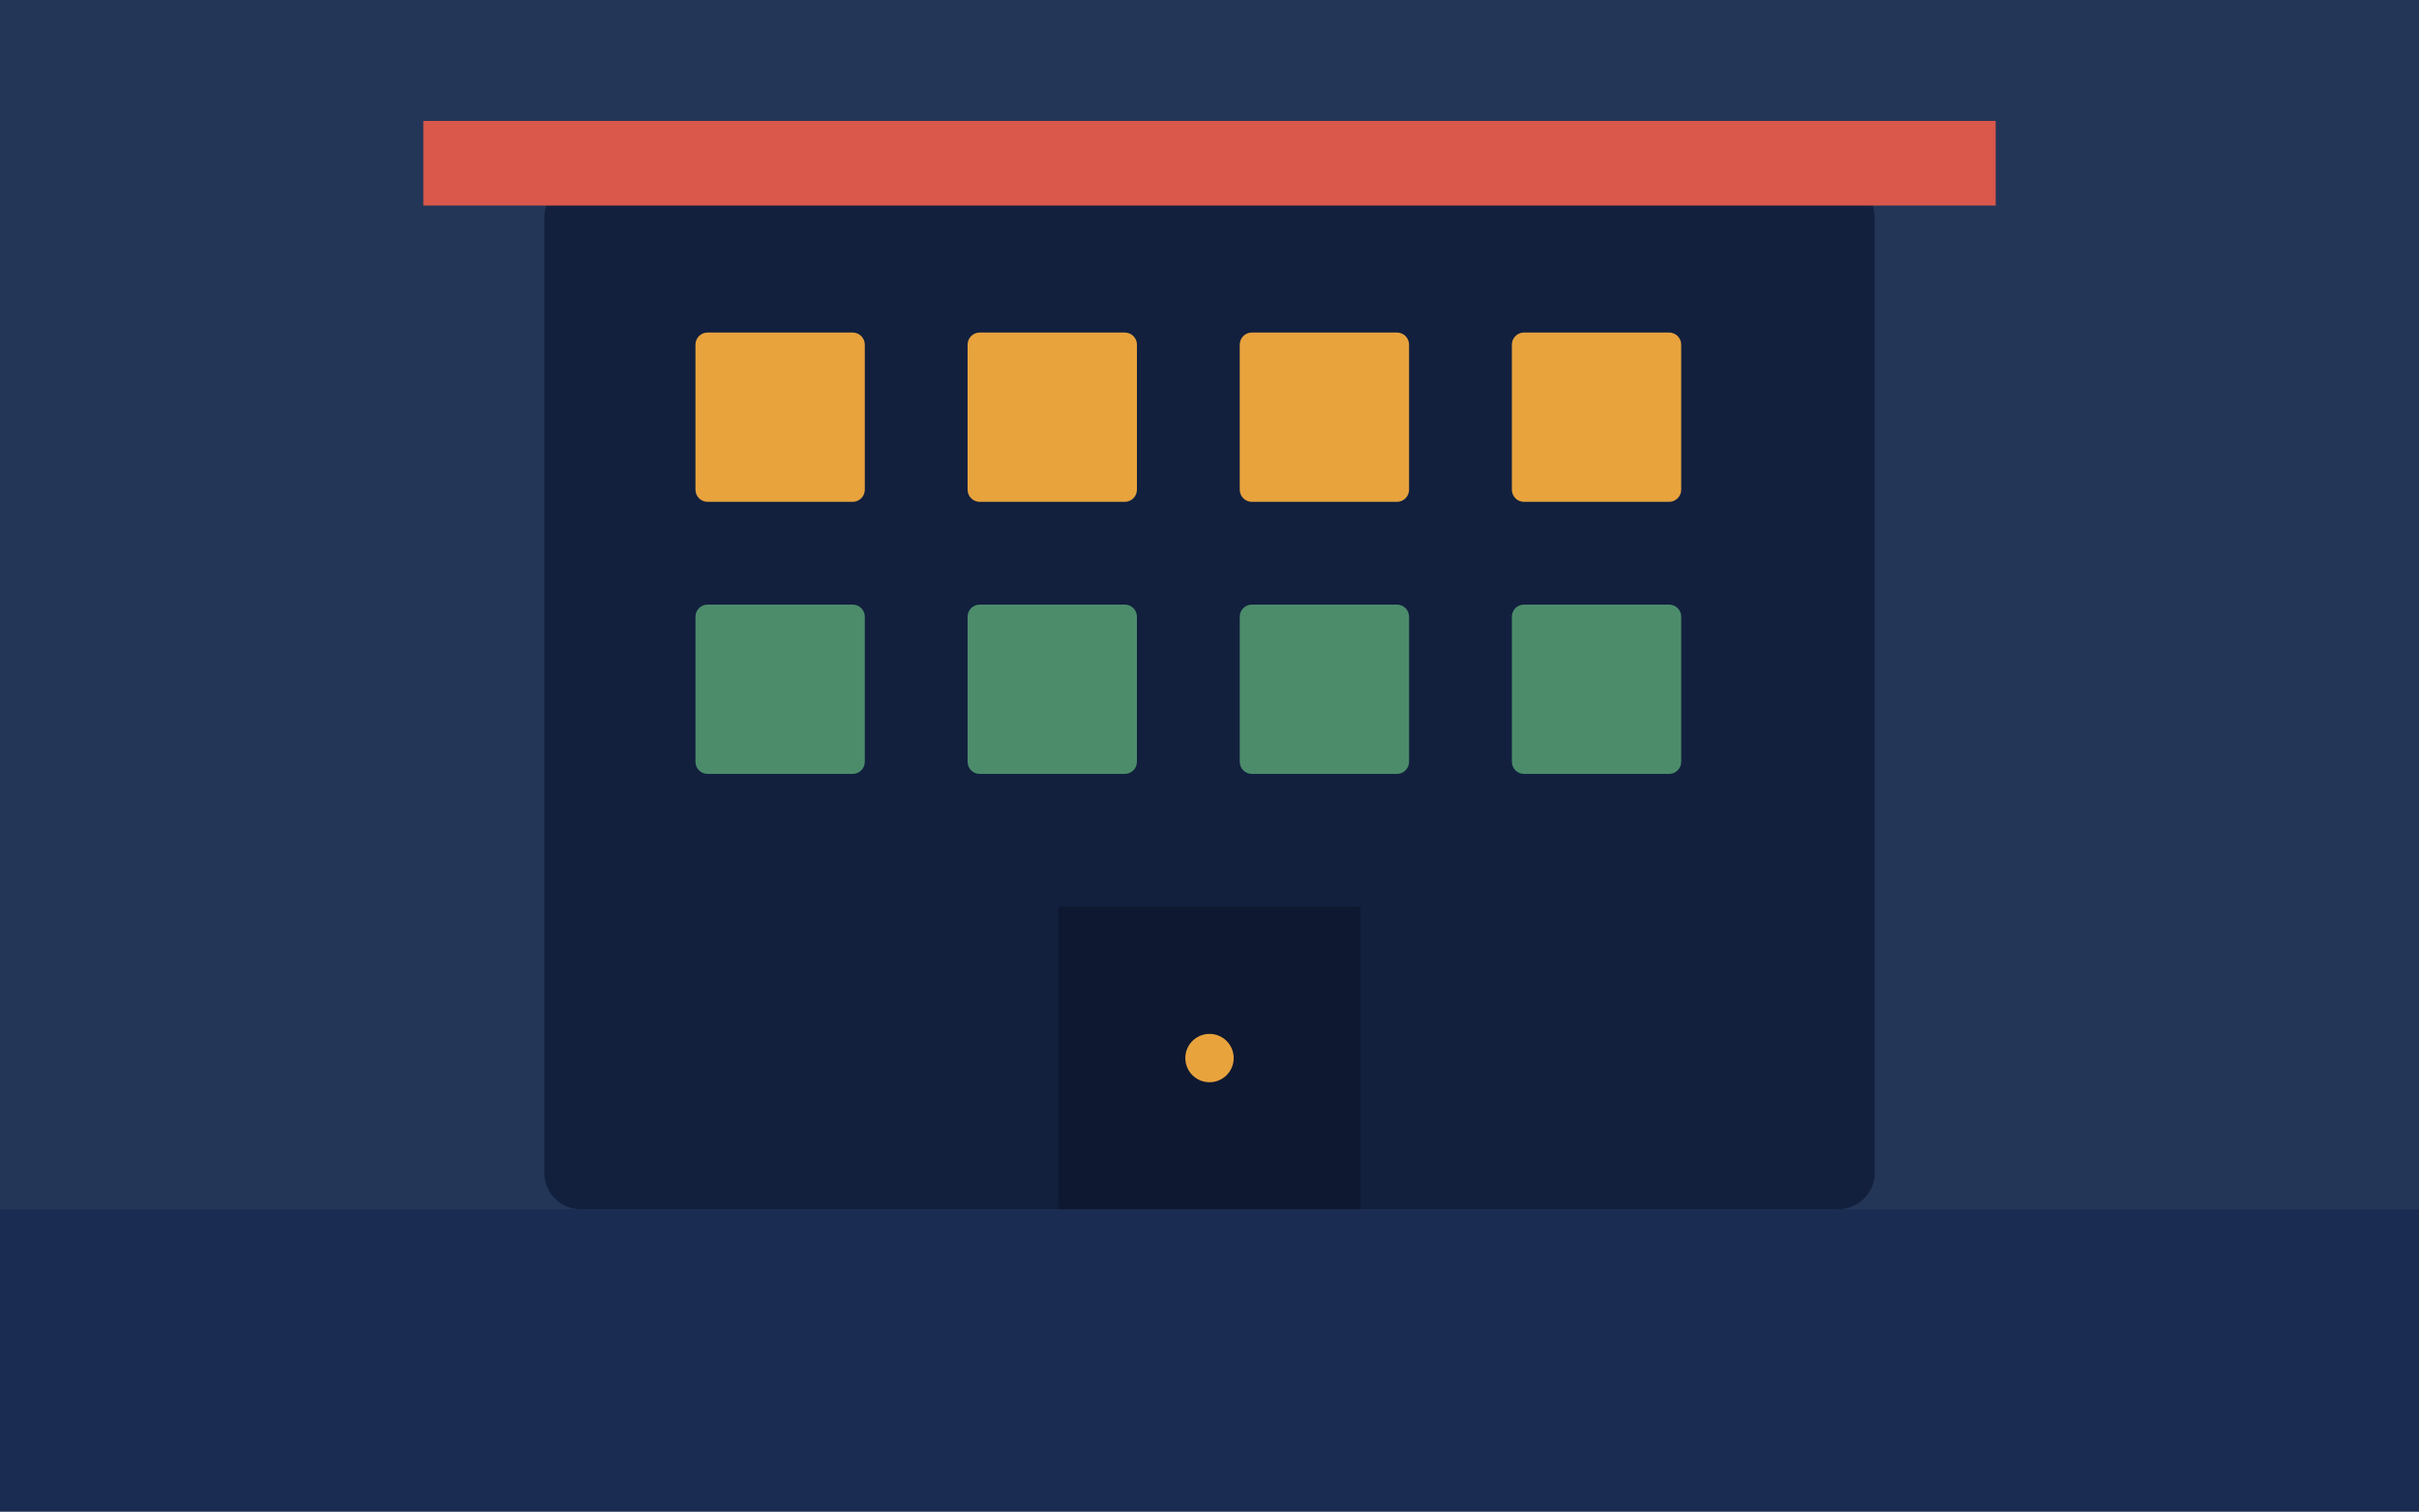
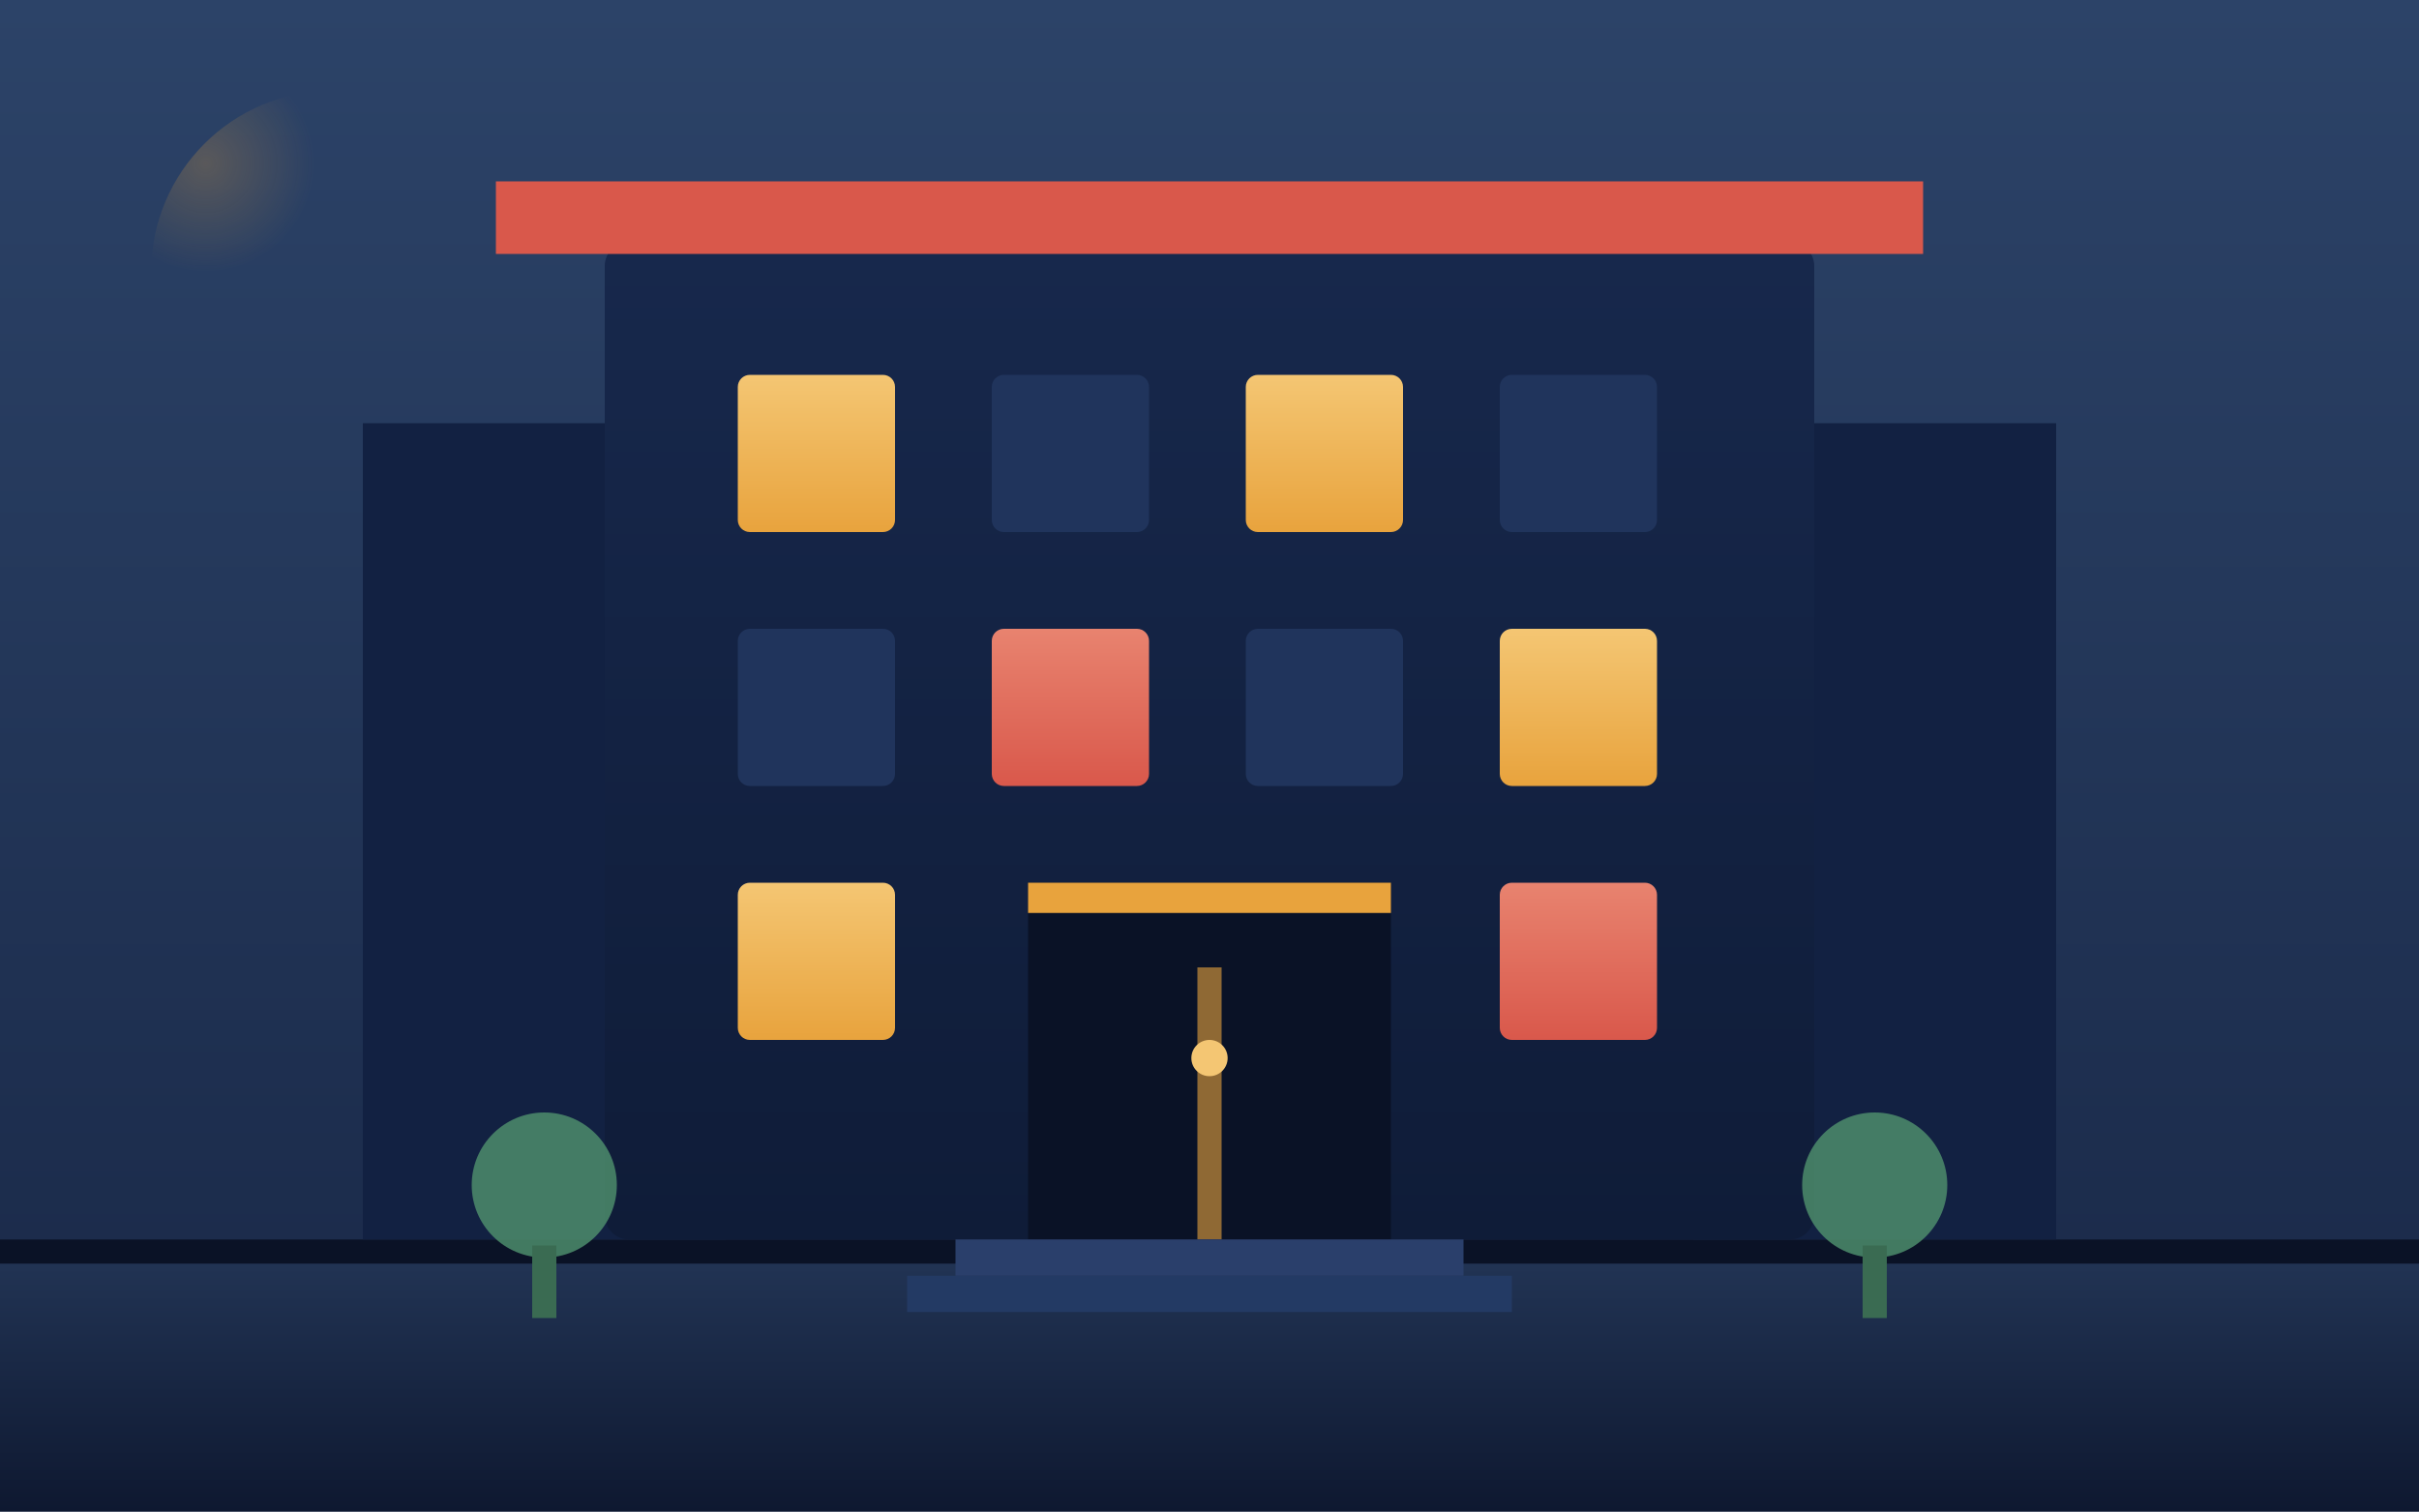
<svg xmlns="http://www.w3.org/2000/svg" viewBox="0 0 400 250">
-   <rect width="400" height="250" fill="#233657" />
-   <rect x="0" y="200" width="400" height="50" fill="#1B2C52" />
-   <rect x="90" y="30" width="220" height="170" rx="6" fill="#12203E" />
-   <rect x="70" y="20" width="260" height="14" fill="#D9584B" />
-   <g fill="#E8A33D">
-     <rect x="115" y="55" width="28" height="28" rx="2" />
-     <rect x="160" y="55" width="28" height="28" rx="2" />
-     <rect x="205" y="55" width="28" height="28" rx="2" />
-     <rect x="250" y="55" width="28" height="28" rx="2" />
+   <defs>
+     <linearGradient id="sky3" x1="0" y1="0" x2="0" y2="1">
+       <stop offset="0%" stop-color="#2C4368" />
+       <stop offset="100%" stop-color="#182746" />
+     </linearGradient>
+     <linearGradient id="facade3" x1="0" y1="0" x2="0" y2="1">
+       <stop offset="0%" stop-color="#17284C" />
+       <stop offset="100%" stop-color="#0F1C38" />
+     </linearGradient>
+     <linearGradient id="win3a" x1="0" y1="0" x2="0" y2="1">
+       <stop offset="0%" stop-color="#F4C673" />
+       <stop offset="100%" stop-color="#E8A33D" />
+     </linearGradient>
+     <linearGradient id="win3b" x1="0" y1="0" x2="0" y2="1">
+       <stop offset="0%" stop-color="#E8836F" />
+       <stop offset="100%" stop-color="#D9584B" />
+     </linearGradient>
+     <linearGradient id="ground3" x1="0" y1="0" x2="0" y2="1">
+       <stop offset="0%" stop-color="#233657" />
+       <stop offset="100%" stop-color="#0E1830" />
+     </linearGradient>
+     <radialGradient id="glow3" cx="15%" cy="20%" r="30%">
+       <stop offset="0%" stop-color="#E8A33D" stop-opacity="0.25" />
+       <stop offset="100%" stop-color="#E8A33D" stop-opacity="0" />
+     </radialGradient>
+   </defs>
+   <rect width="400" height="250" fill="url(#sky3)" />
+   <circle cx="55" cy="45" r="30" fill="url(#glow3)" />
+   <rect x="0" y="205" width="400" height="45" fill="url(#ground3)" />
+   <rect x="0" y="205" width="400" height="4" fill="#0A1226" />
+   <rect x="60" y="70" width="60" height="135" fill="#122142" />
+   <rect x="280" y="70" width="60" height="135" fill="#122142" />
+   <rect x="100" y="40" width="200" height="165" rx="4" fill="url(#facade3)" />
+   <rect x="82" y="30" width="236" height="12" fill="#D9584B" />
+   <g>
+     <rect x="122" y="62" width="26" height="26" rx="2" fill="url(#win3a)" />
+     <rect x="164" y="62" width="26" height="26" rx="2" fill="#20345C" />
+     <rect x="206" y="62" width="26" height="26" rx="2" fill="url(#win3a)" />
+     <rect x="248" y="62" width="26" height="26" rx="2" fill="#20345C" />
+     <rect x="122" y="104" width="26" height="26" rx="2" fill="#20345C" />
+     <rect x="164" y="104" width="26" height="26" rx="2" fill="url(#win3b)" />
+     <rect x="206" y="104" width="26" height="26" rx="2" fill="#20345C" />
+     <rect x="248" y="104" width="26" height="26" rx="2" fill="url(#win3a)" />
+     <rect x="122" y="146" width="26" height="26" rx="2" fill="url(#win3a)" />
+     <rect x="248" y="146" width="26" height="26" rx="2" fill="url(#win3b)" />
  </g>
-   <g fill="#4C8C6B">
-     <rect x="115" y="100" width="28" height="28" rx="2" />
-     <rect x="160" y="100" width="28" height="28" rx="2" />
-     <rect x="205" y="100" width="28" height="28" rx="2" />
-     <rect x="250" y="100" width="28" height="28" rx="2" />
-   </g>
-   <rect x="175" y="150" width="50" height="50" fill="#0E1830" />
-   <circle cx="200" cy="175" r="4" fill="#E8A33D" />
+   <rect x="170" y="146" width="60" height="59" fill="#0A1226" />
+   <rect x="170" y="146" width="60" height="5" fill="#E8A33D" />
+   <rect x="198" y="160" width="4" height="45" fill="#E8A33D" opacity="0.6" />
+   <circle cx="200" cy="175" r="3" fill="#F4C673" />
+   <rect x="158" y="205" width="84" height="6" fill="#2A3F6B" />
+   <rect x="150" y="211" width="100" height="6" fill="#233A64" />
+   <circle cx="90" cy="196" r="12" fill="#4C8C6B" opacity="0.85" />
+   <rect x="88" y="206" width="4" height="12" fill="#3A6B52" />
+   <circle cx="310" cy="196" r="12" fill="#4C8C6B" opacity="0.85" />
+   <rect x="308" y="206" width="4" height="12" fill="#3A6B52" />
</svg>
